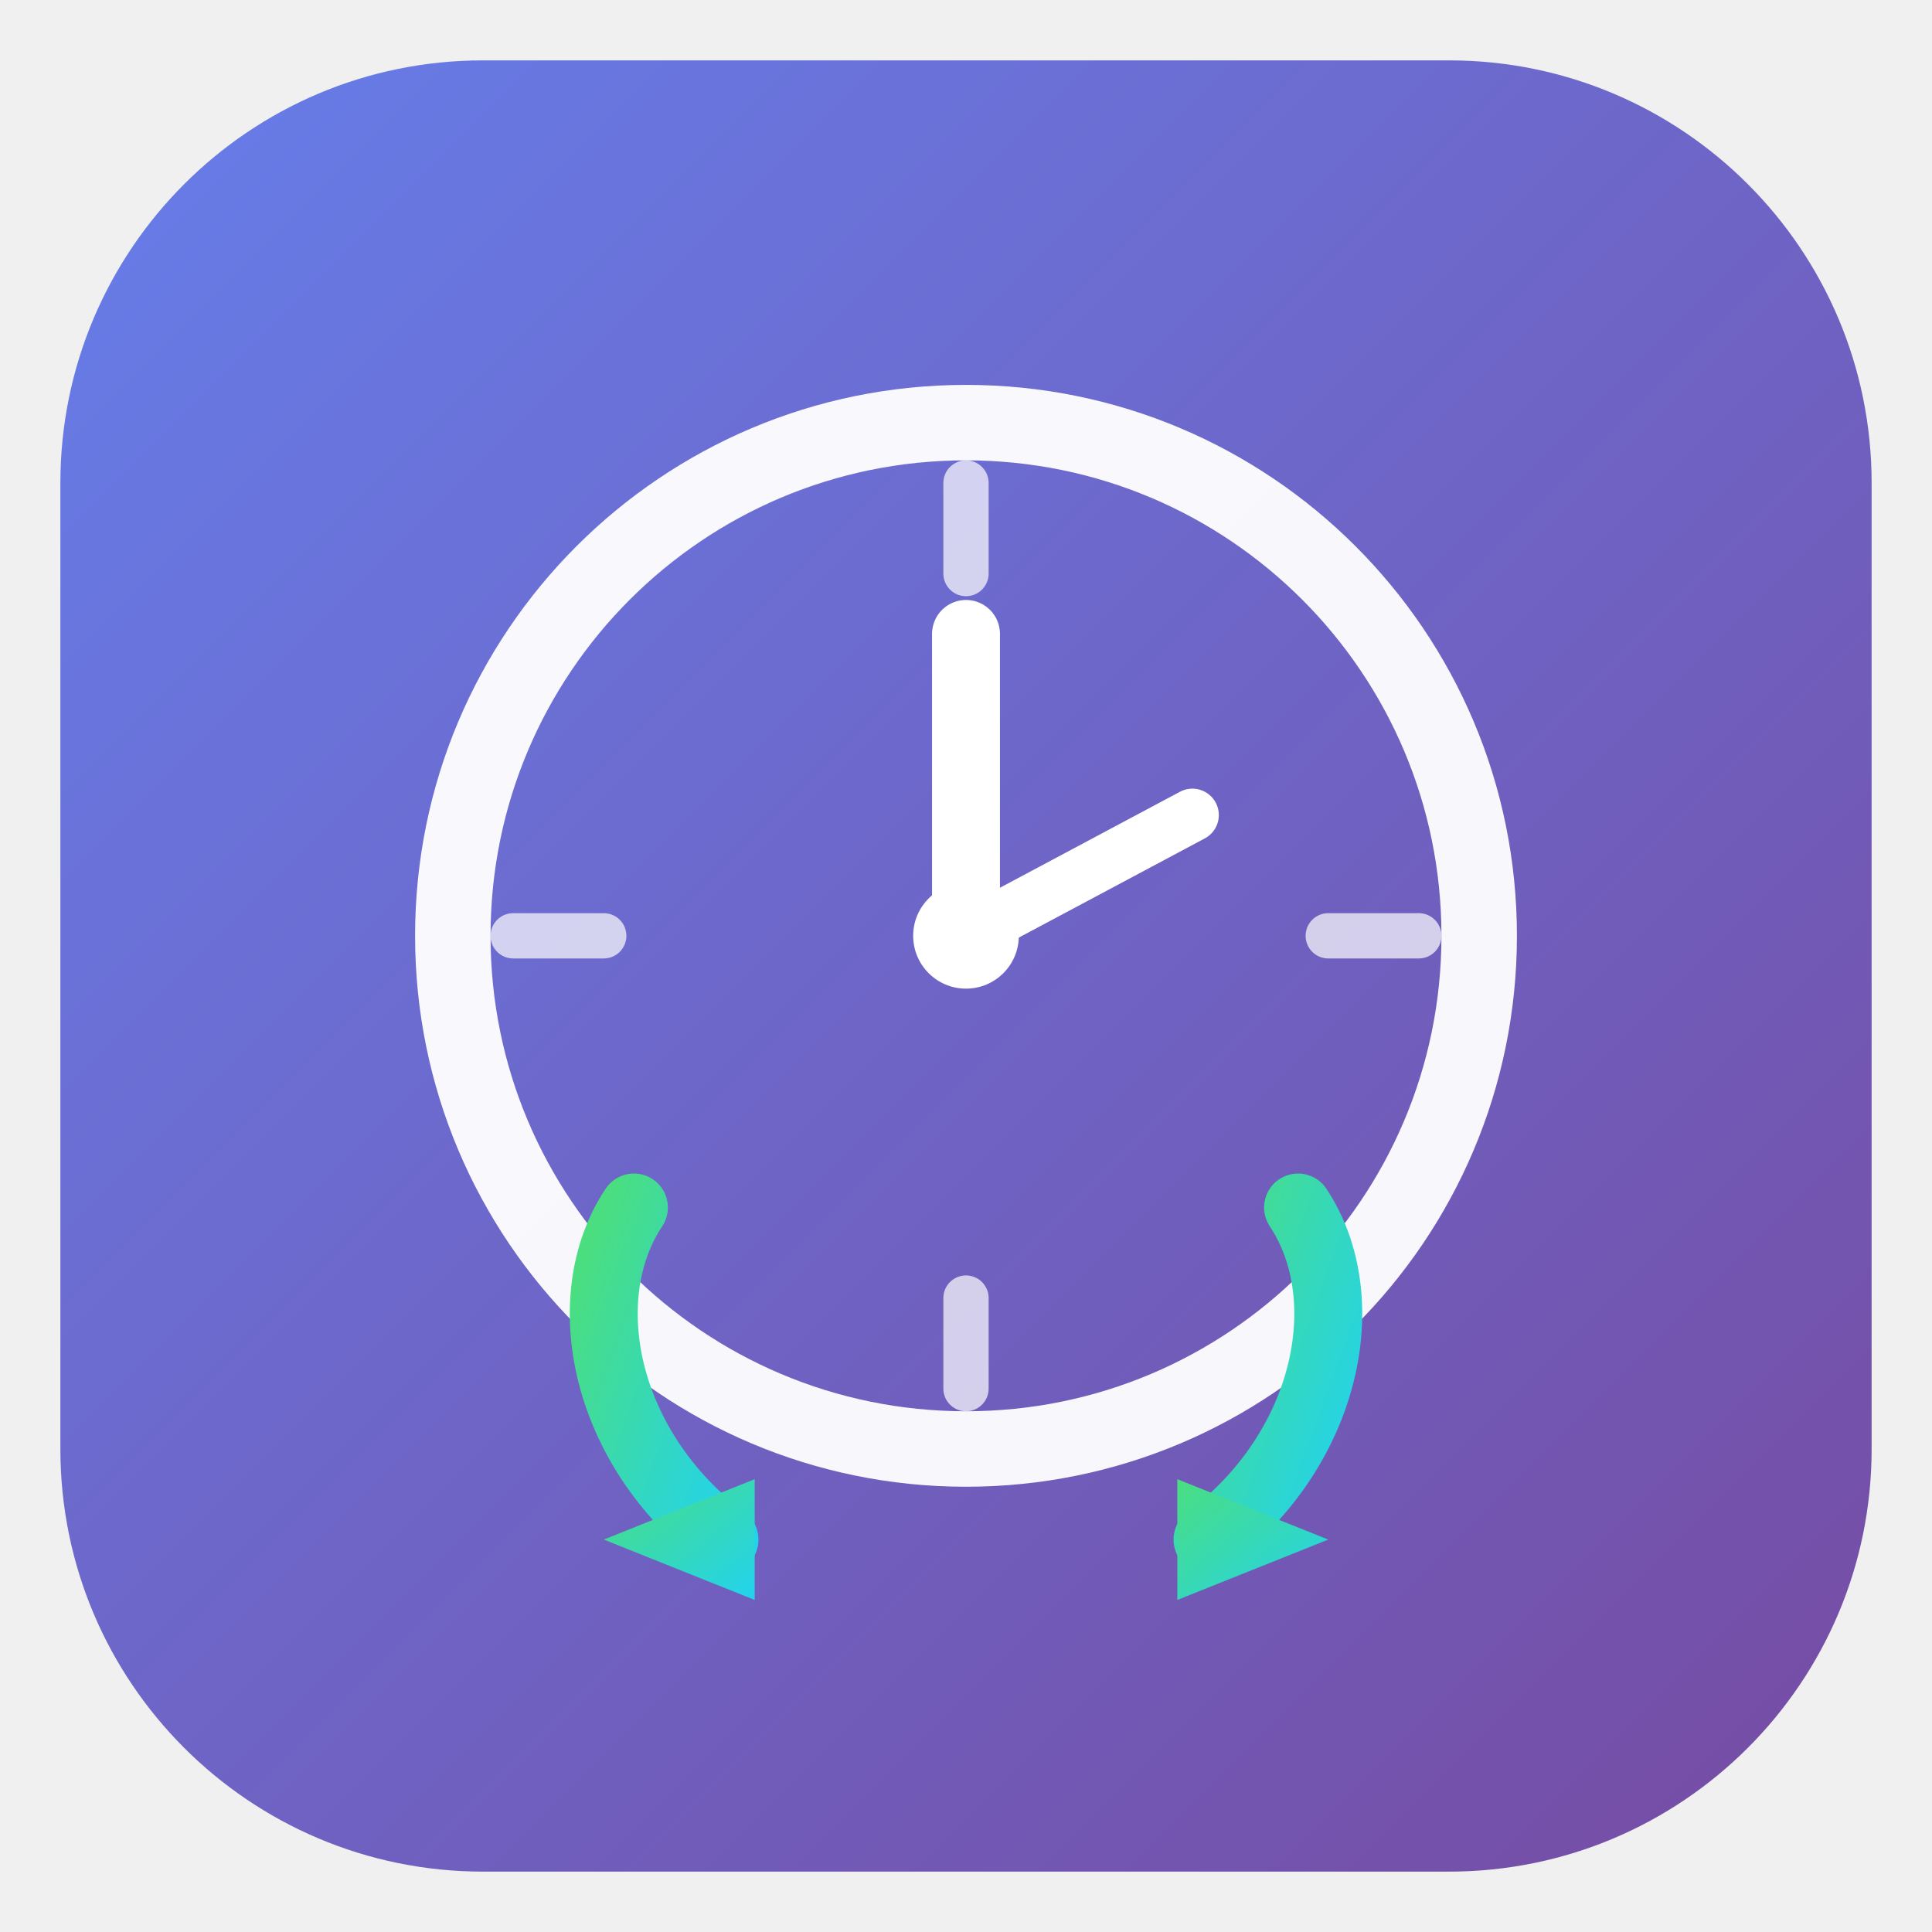
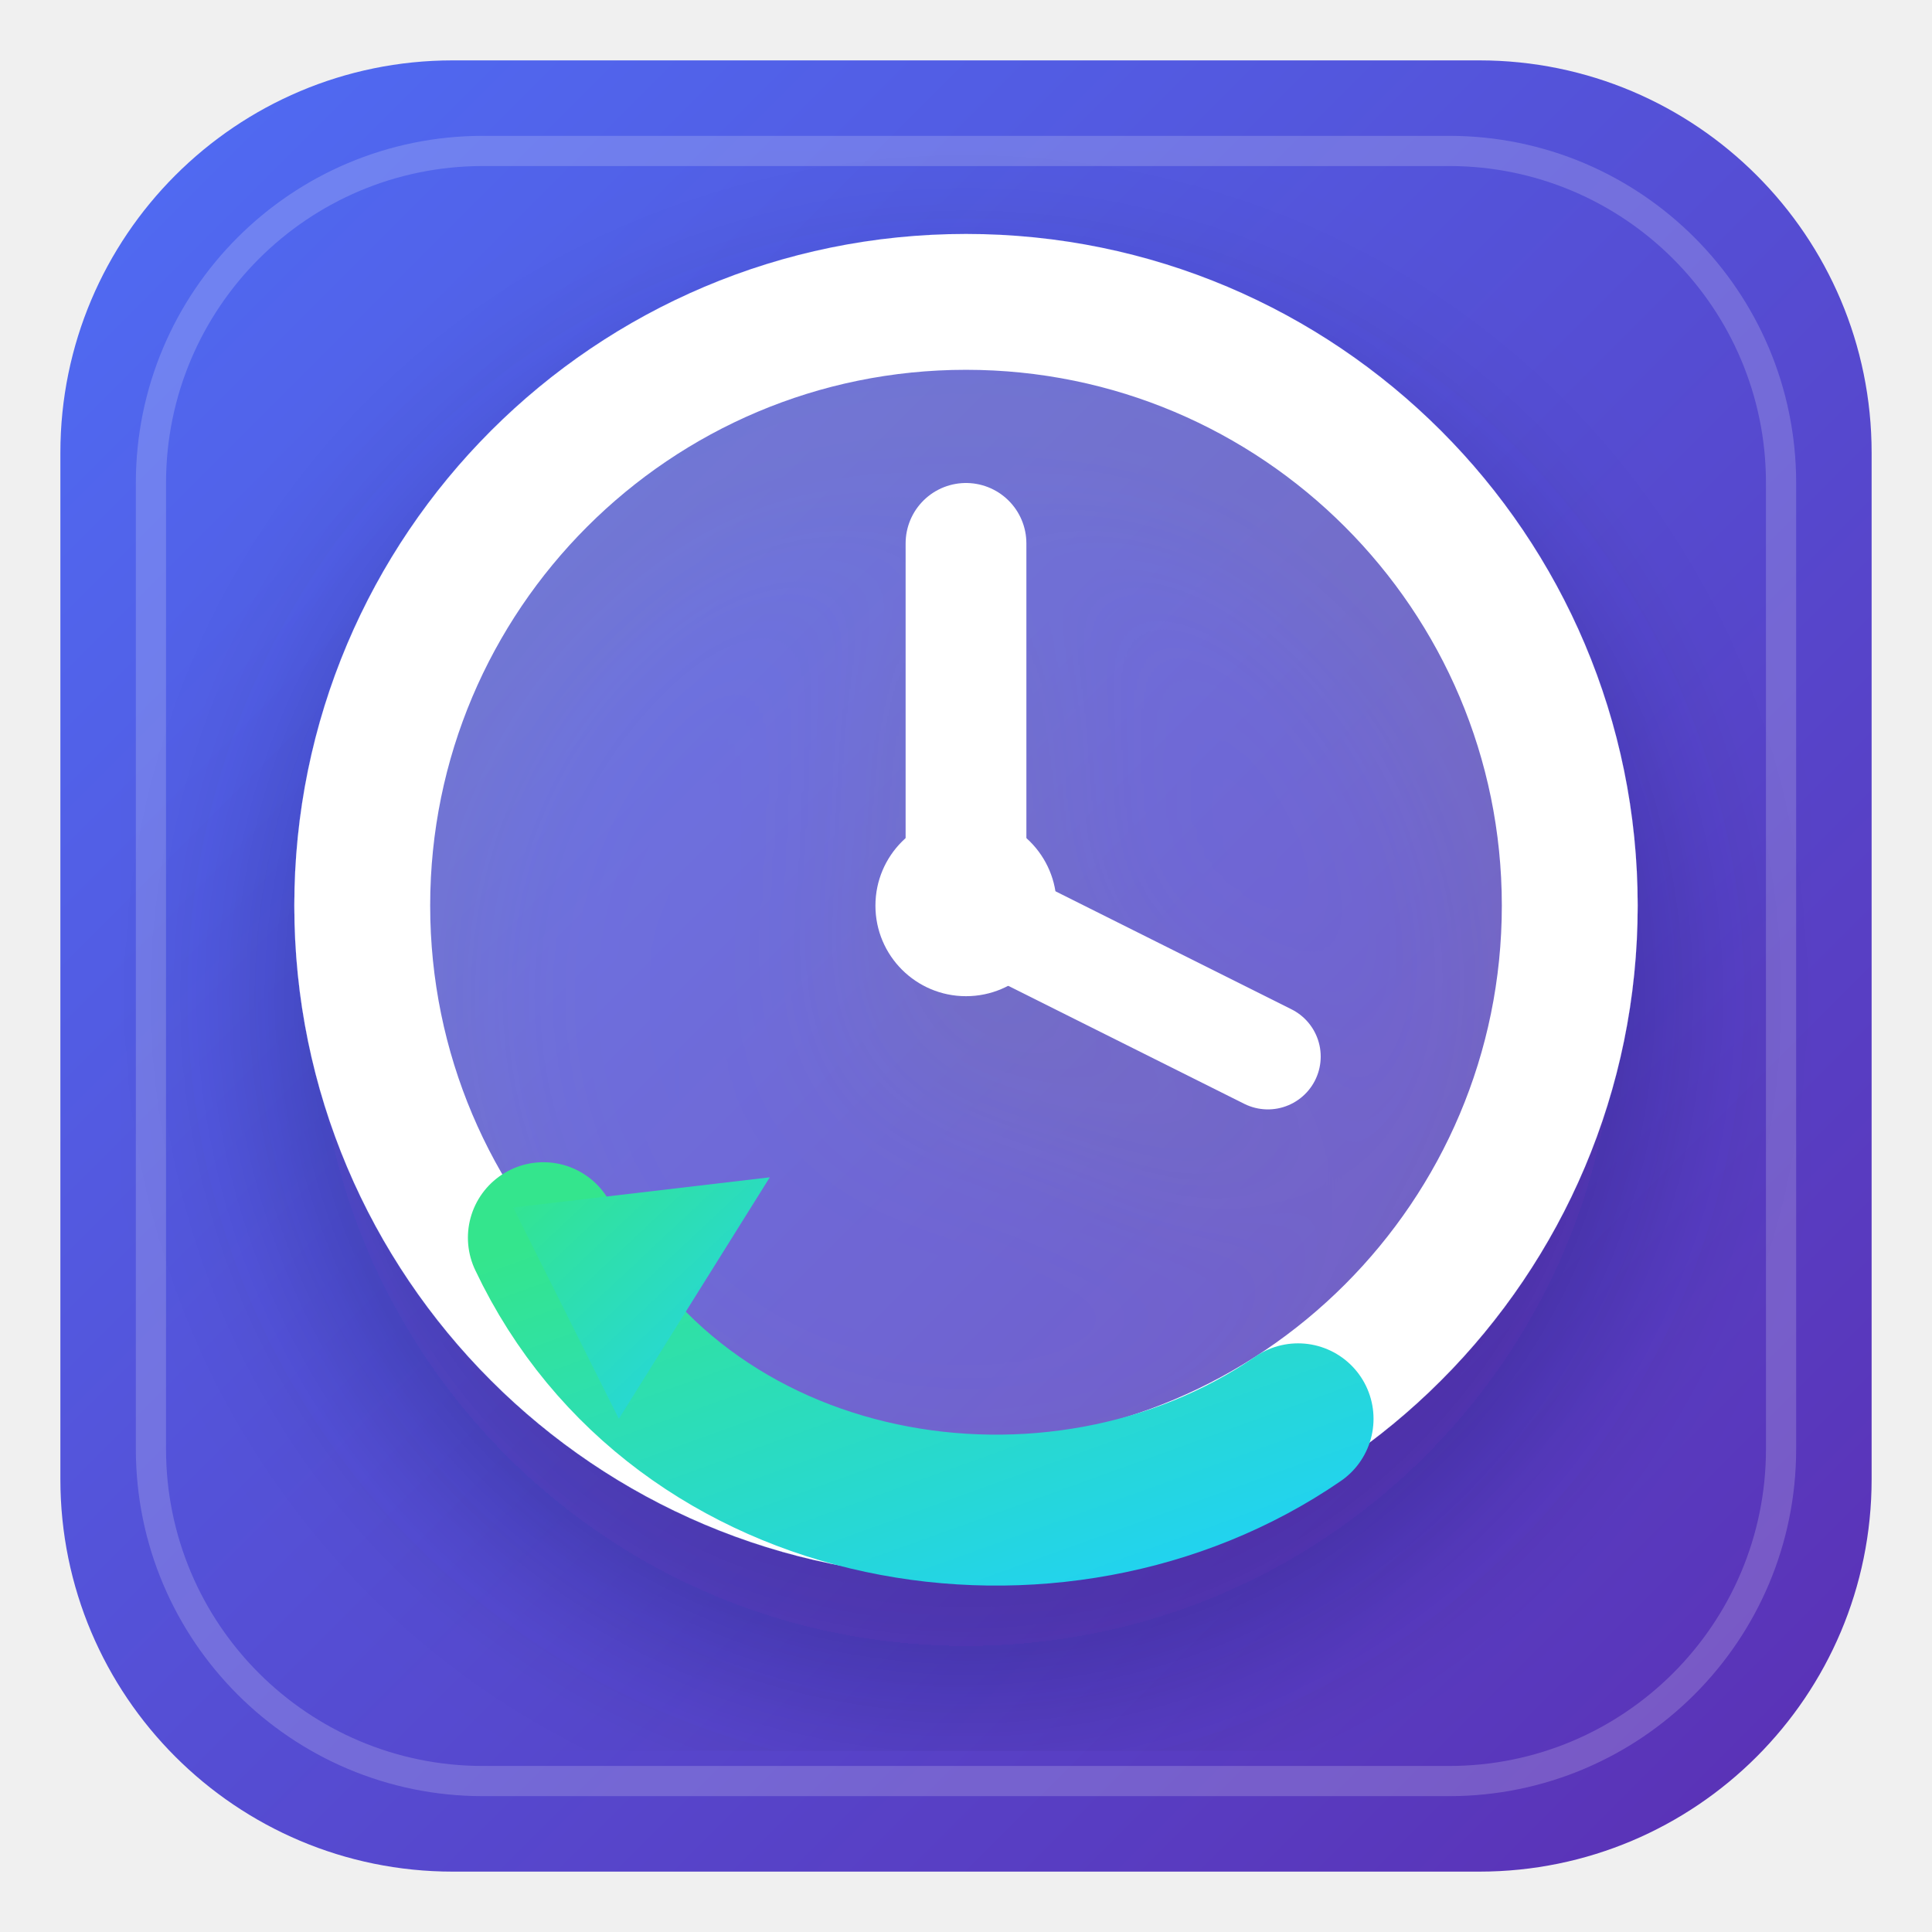
<svg xmlns="http://www.w3.org/2000/svg" viewBox="0 0 128 128">
  <defs>
    <linearGradient id="bg" x1="0%" y1="0%" x2="100%" y2="100%">
-       <stop offset="0%" style="stop-color:#667eea" />
-       <stop offset="100%" style="stop-color:#764ba2" />
+       <stop offset="0%" style="stop-color:#4f6df5" />
+       <stop offset="100%" style="stop-color:#5b2fb3" />
    </linearGradient>
    <linearGradient id="arrow" x1="0%" y1="0%" x2="100%" y2="100%">
-       <stop offset="0%" style="stop-color:#4ade80" />
+       <stop offset="0%" style="stop-color:#34e58d" />
      <stop offset="100%" style="stop-color:#22d3ee" />
    </linearGradient>
+     <filter id="shadow" x="-20%" y="-20%" width="140%" height="140%">
+       <feDropShadow dx="0" dy="6" stdDeviation="6" flood-color="#1b1142" flood-opacity="0.35" />
+     </filter>
  </defs>
-   <rect x="4" y="4" width="120" height="120" rx="28" ry="28" fill="url(#bg)" />
-   <circle cx="64" cy="62" r="34" fill="none" stroke="white" stroke-width="5" opacity="0.95" />
-   <line x1="64" y1="32" x2="64" y2="38" stroke="white" stroke-width="3" stroke-linecap="round" opacity="0.7" />
-   <line x1="94" y1="62" x2="88" y2="62" stroke="white" stroke-width="3" stroke-linecap="round" opacity="0.7" />
-   <line x1="64" y1="92" x2="64" y2="86" stroke="white" stroke-width="3" stroke-linecap="round" opacity="0.7" />
-   <line x1="34" y1="62" x2="40" y2="62" stroke="white" stroke-width="3" stroke-linecap="round" opacity="0.7" />
-   <line x1="64" y1="62" x2="64" y2="42" stroke="white" stroke-width="4.5" stroke-linecap="round" />
-   <line x1="64" y1="62" x2="79" y2="54" stroke="white" stroke-width="3.5" stroke-linecap="round" />
-   <circle cx="64" cy="62" r="3.5" fill="white" />
-   <path d="M 48 102 C 40 96, 38 86, 42 80" fill="none" stroke="url(#arrow)" stroke-width="4.5" stroke-linecap="round" />
-   <polygon points="40,102 50,106 50,98" fill="url(#arrow)" />
-   <path d="M 80 102 C 88 96, 90 86, 86 80" fill="none" stroke="url(#arrow)" stroke-width="4.5" stroke-linecap="round" />
-   <polygon points="88,102 78,106 78,98" fill="url(#arrow)" />
+   <rect x="4" y="4" width="120" height="120" rx="26" ry="26" fill="url(#bg)" />
+   <rect x="10" y="10" width="108" height="108" rx="22" ry="22" fill="none" stroke="white" stroke-width="2" opacity="0.18" />
+   <g filter="url(#shadow)">
+     <circle cx="64" cy="60" r="40" fill="white" fill-opacity="0.14" stroke="white" stroke-width="9" />
+     <line x1="64" y1="60" x2="64" y2="36" stroke="white" stroke-width="8" stroke-linecap="round" />
+     <line x1="64" y1="60" x2="84" y2="70" stroke="white" stroke-width="7" stroke-linecap="round" />
+     <circle cx="64" cy="60" r="6" fill="white" />
+   </g>
+   <path d="M 86 94 C 70 105, 45 101, 36 82" fill="none" stroke="url(#arrow)" stroke-width="10" stroke-linecap="round" />
+   <path d="M 34 80 L 51 78 L 41 94 Z" fill="url(#arrow)" />
</svg>
